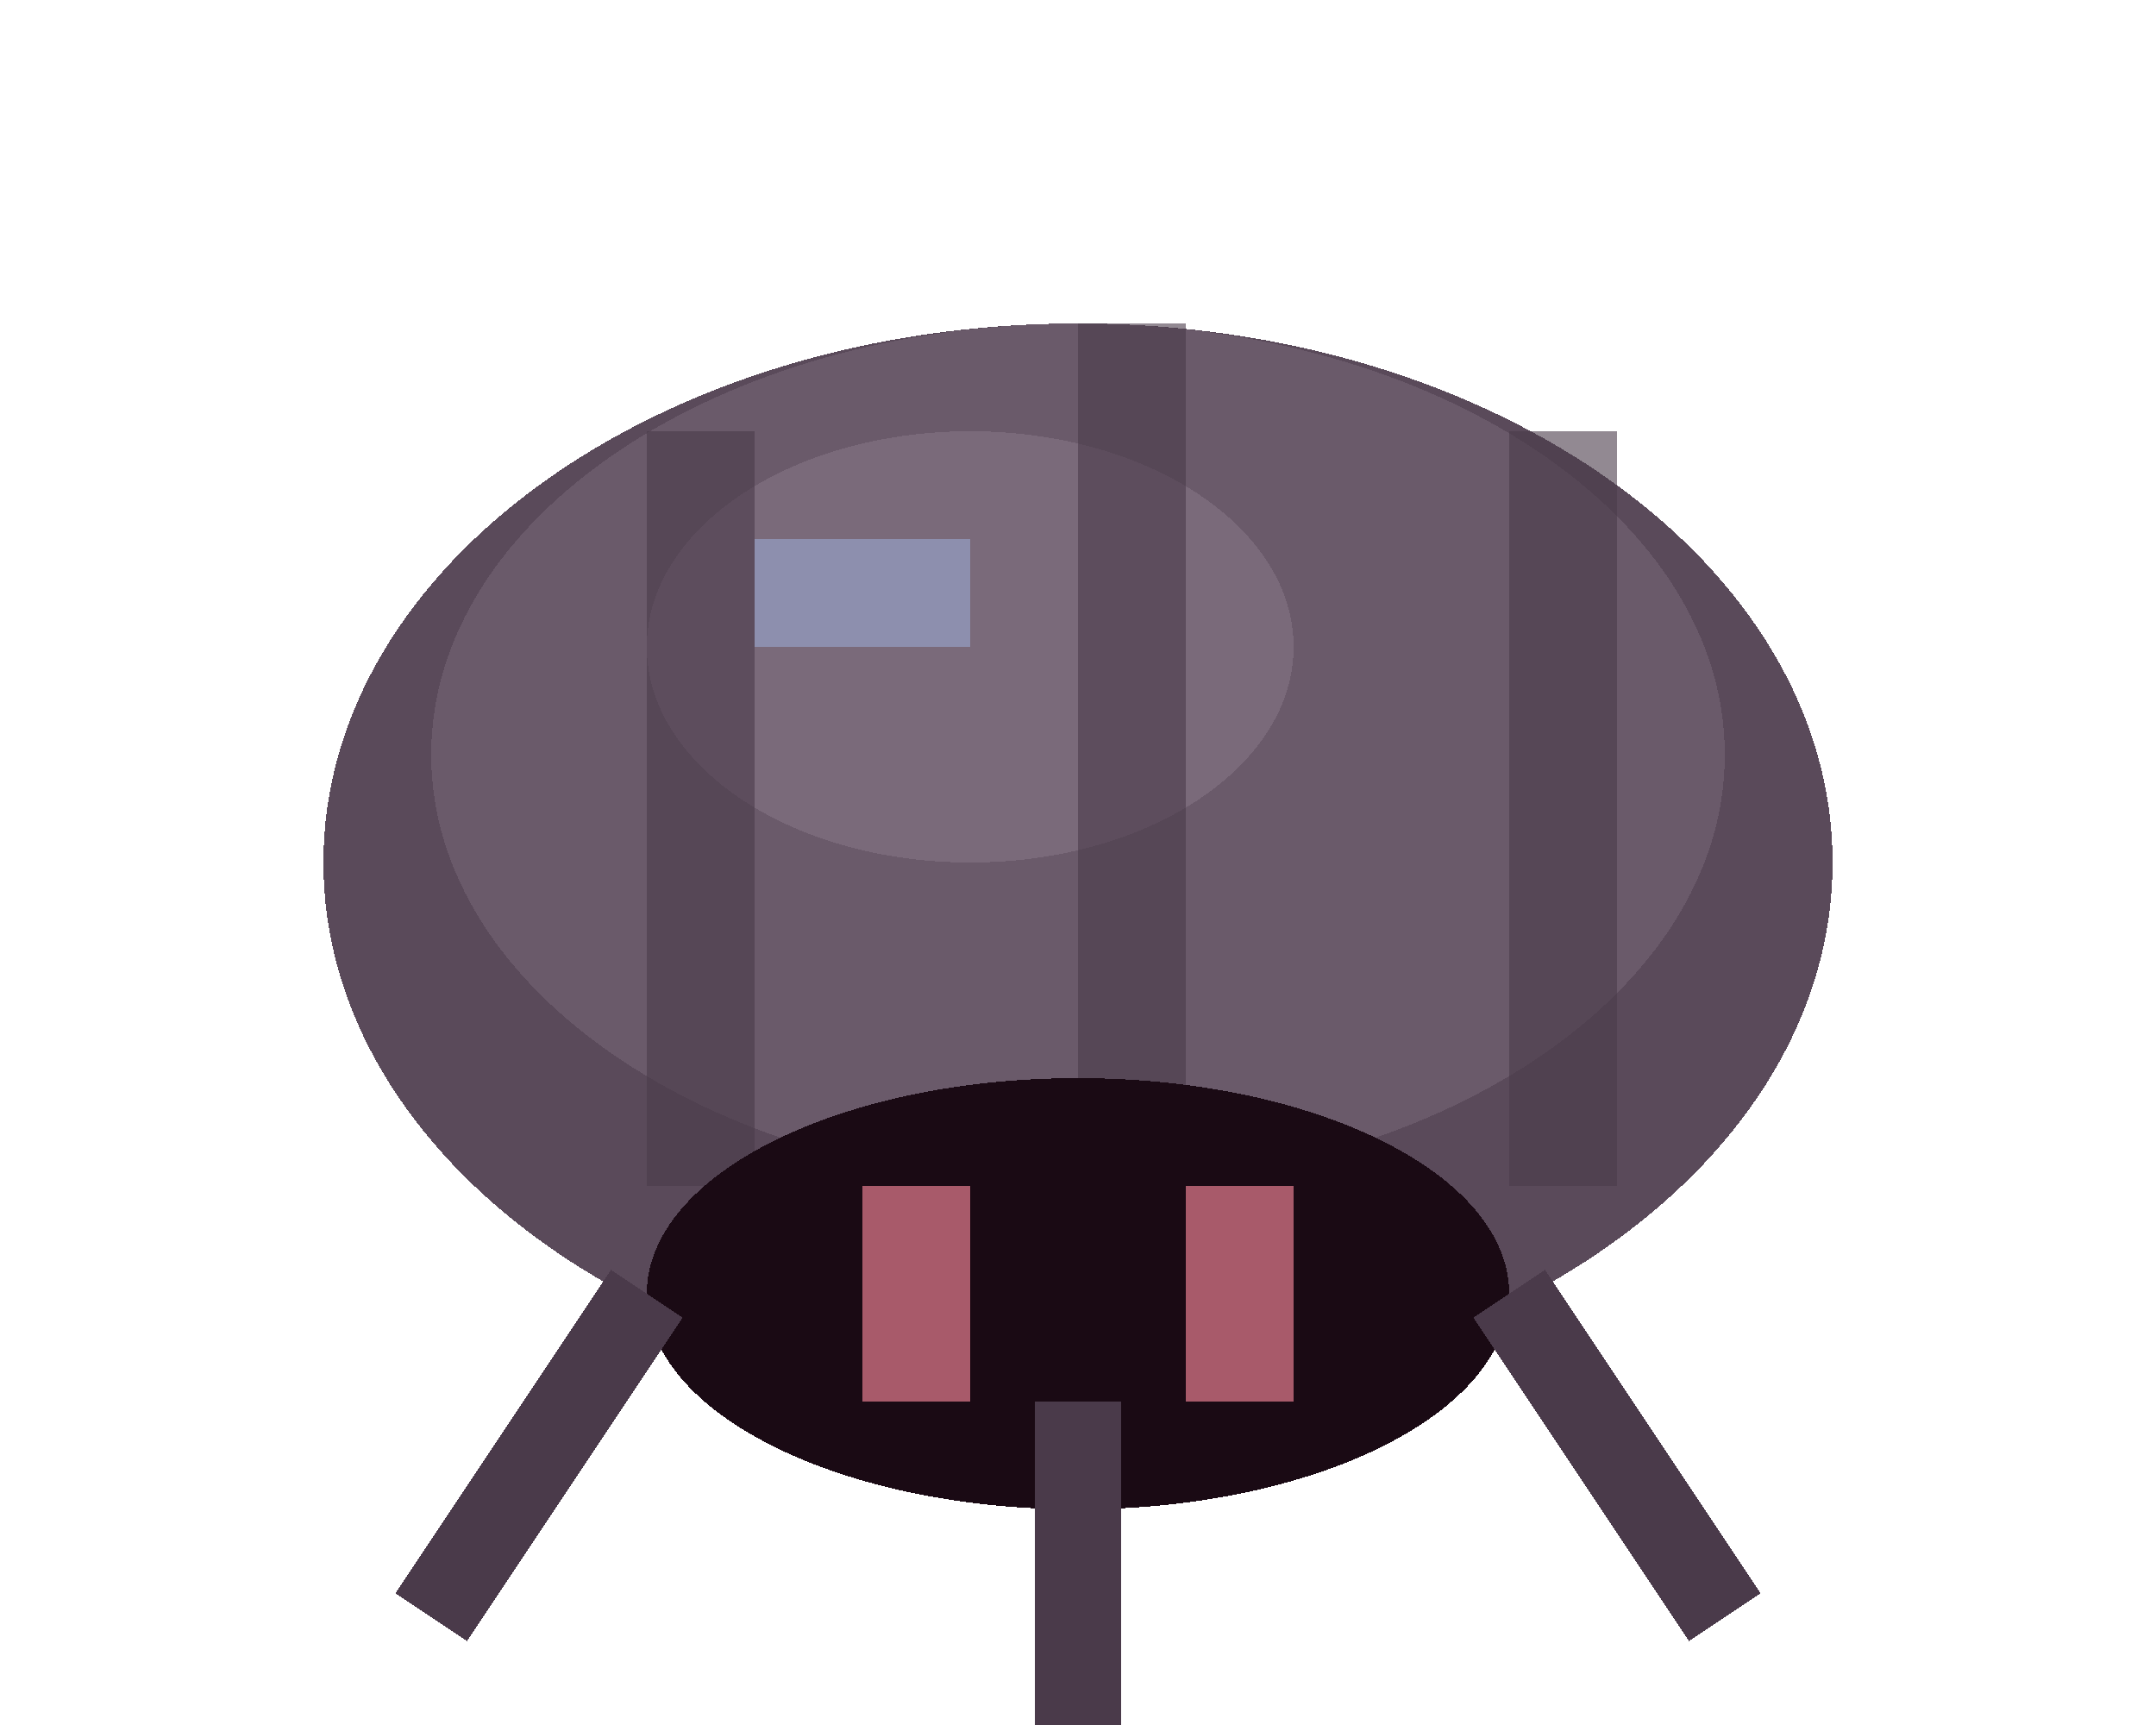
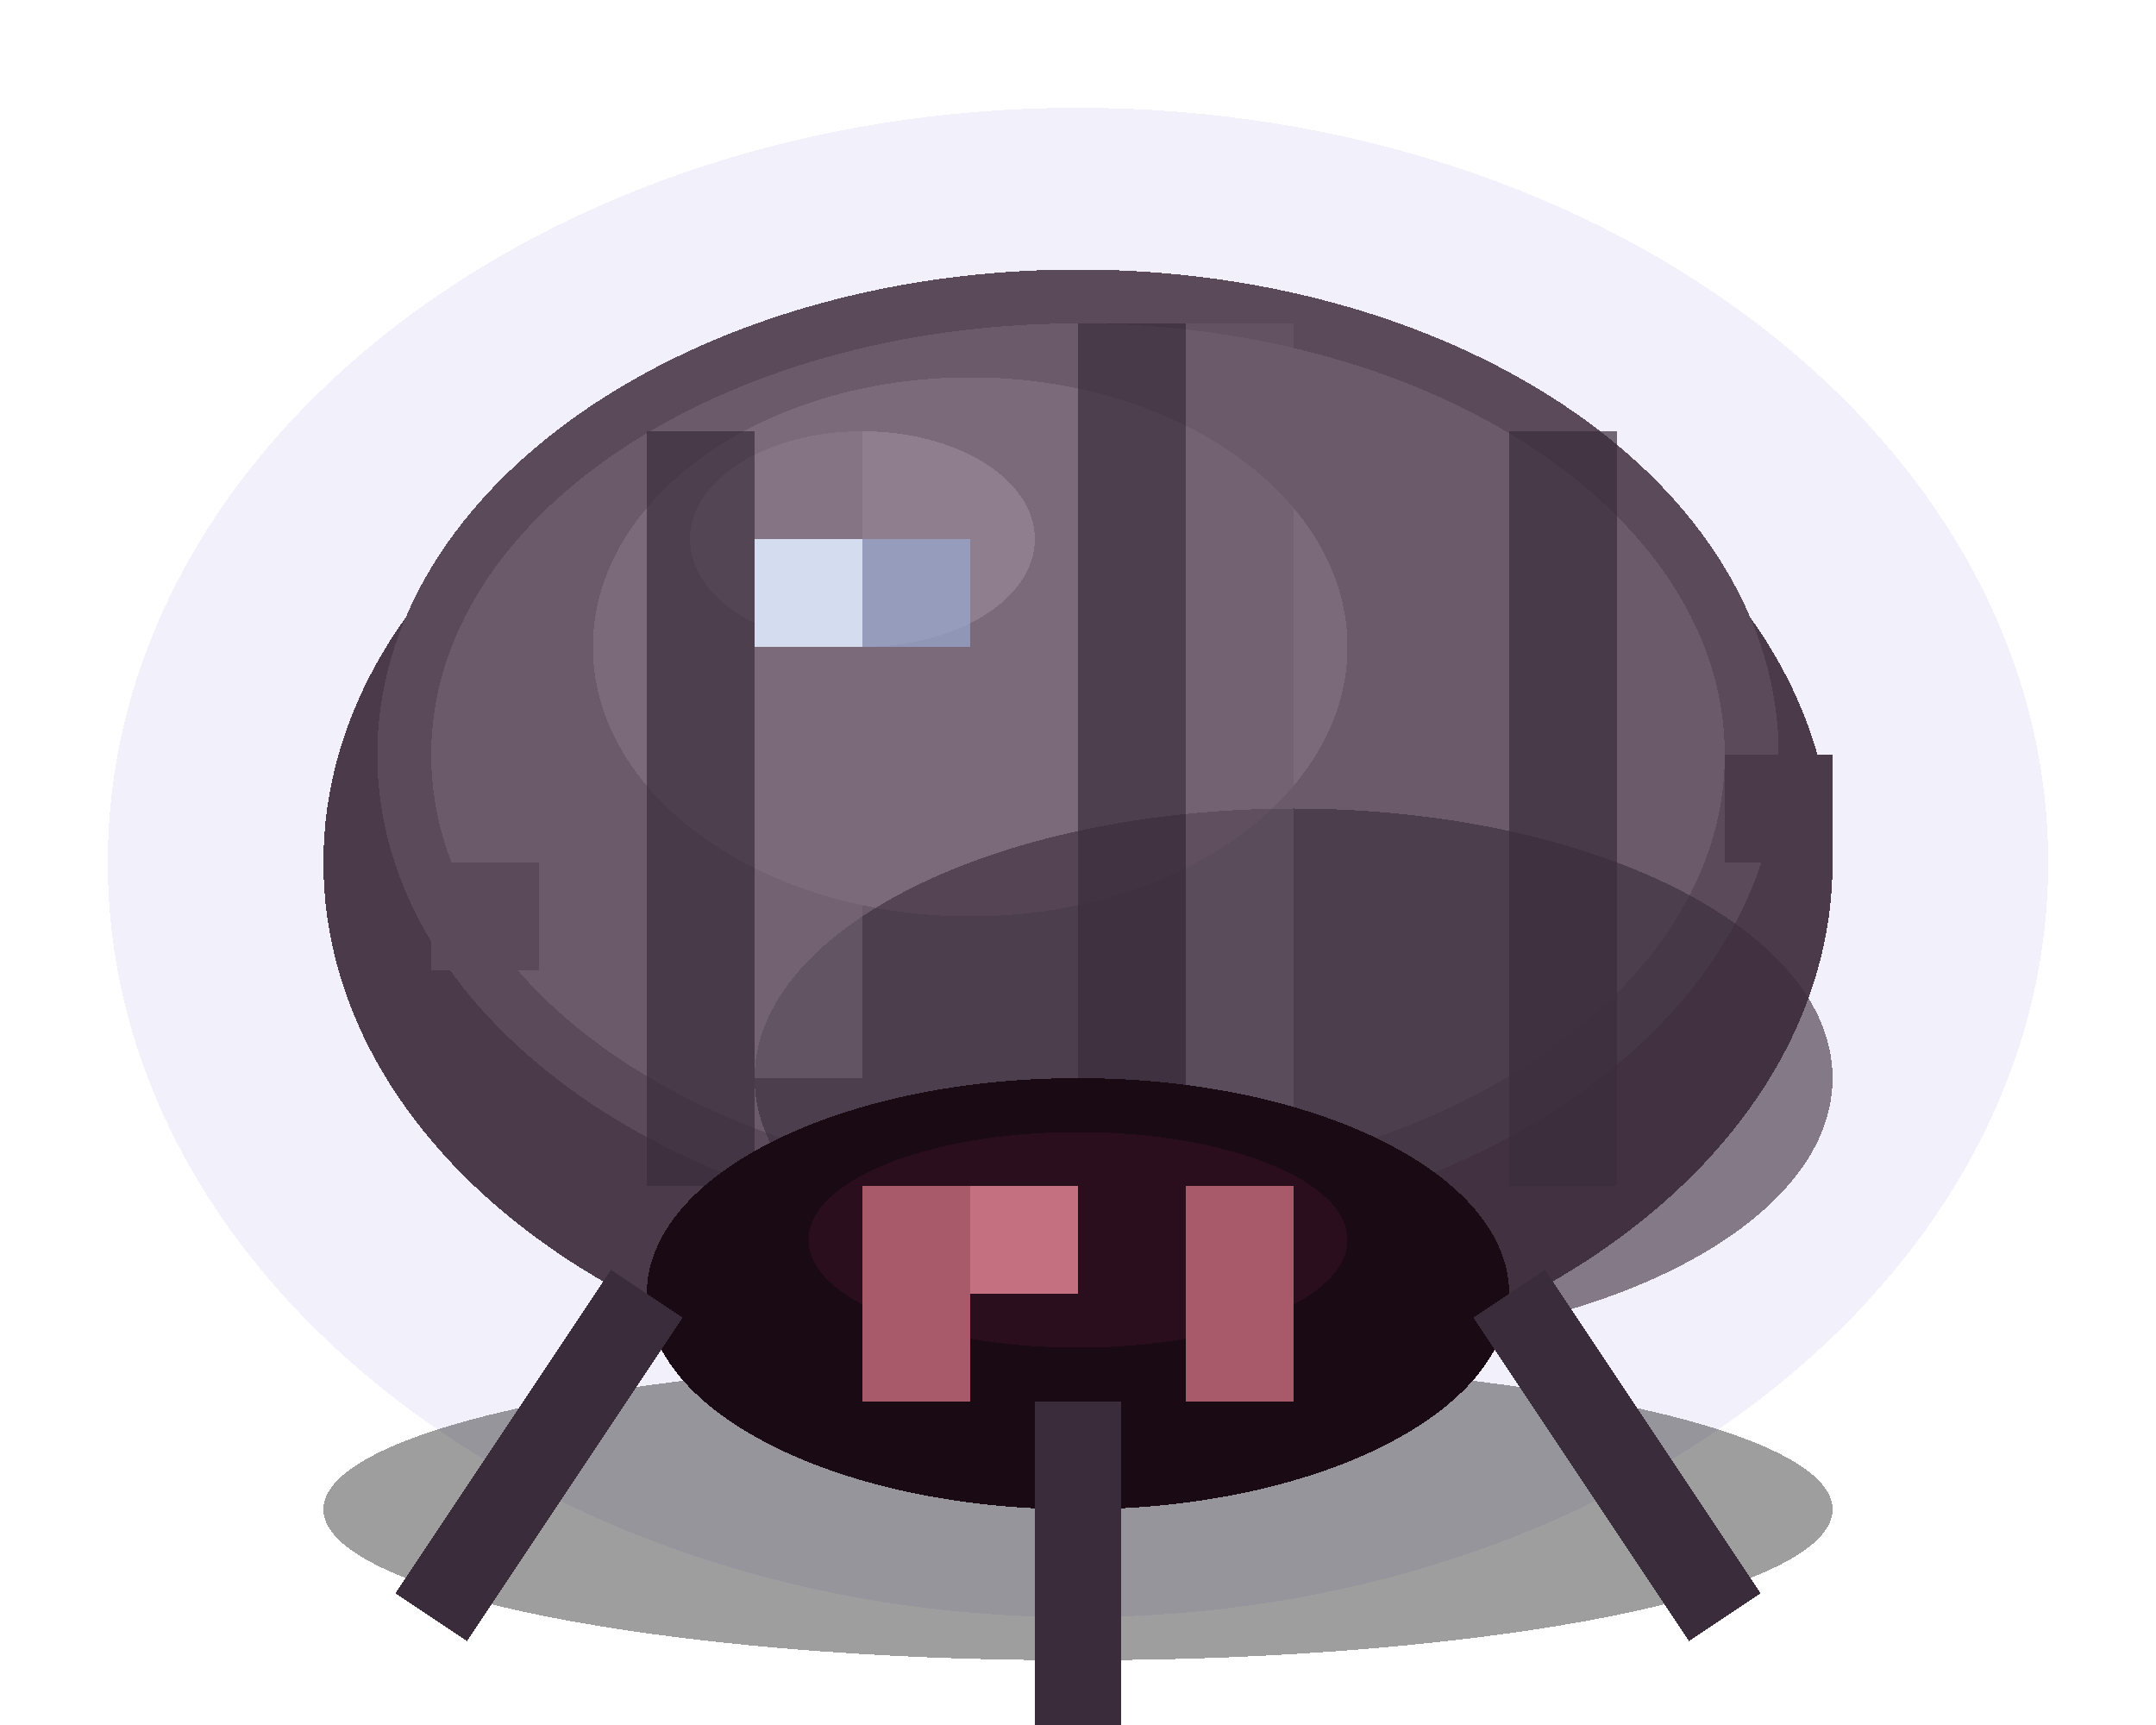
<svg xmlns="http://www.w3.org/2000/svg" viewBox="0 0 20 16" shape-rendering="crispEdges" preserveAspectRatio="xMidYMax meet" aria-label="Mind Leech">
-   <ellipse cx="10" cy="8" rx="7" ry="5" fill="#5a4a5a" />
+   <ellipse cx="10" cy="8" rx="9" ry="7" fill="#7a6ad0" opacity="0.1" />
+   <ellipse cx="10" cy="14" rx="7" ry="1.4" fill="#000" opacity="0.38" />
+   <ellipse cx="10" cy="8" rx="7" ry="5" fill="#4a3a4a" />
+   <ellipse cx="10" cy="7" rx="6.5" ry="4.5" fill="#5a4a5a" />
  <ellipse cx="10" cy="7" rx="6" ry="4" fill="#6a5a6a" />
-   <ellipse cx="9" cy="6" rx="3" ry="2" fill="#7a6a7a" />
-   <rect x="6" y="4" width="1" height="7" fill="#4a3a4a" opacity="0.6" />
-   <rect x="10" y="3" width="1" height="9" fill="#4a3a4a" opacity="0.6" />
-   <rect x="14" y="4" width="1" height="7" fill="#4a3a4a" opacity="0.6" />
+   <ellipse cx="9" cy="6" rx="3.5" ry="2.5" fill="#7a6a7a" />
+   <ellipse cx="8" cy="5" rx="1.6" ry="1" fill="#8e7e8e" />
+   <ellipse cx="12" cy="10" rx="5" ry="2.5" fill="#3a2c3a" opacity="0.6" />
+   <rect x="6" y="4" width="1" height="7" fill="#3a2c3a" opacity="0.7" />
+   <rect x="10" y="3" width="1" height="9" fill="#3a2c3a" opacity="0.7" />
+   <rect x="14" y="4" width="1" height="7" fill="#3a2c3a" opacity="0.7" />
+   <rect x="7" y="4" width="1" height="6" fill="#7a6a7a" opacity="0.5" />
+   <rect x="11" y="3" width="1" height="8" fill="#6a5a6a" opacity="0.5" />
+   <rect x="4" y="8" width="1" height="1" fill="#5a4a5a" />
+   <rect x="16" y="7" width="1" height="1" fill="#4a3a4a" />
  <ellipse cx="10" cy="12" rx="4" ry="2" fill="#1a0a14" />
+   <ellipse cx="10" cy="11.5" rx="2.5" ry="1" fill="#2a0e1e" />
  <rect x="8" y="11" width="1" height="2" fill="#a85a6a" />
  <rect x="11" y="11" width="1" height="2" fill="#a85a6a" />
-   <line x1="6" y1="12" x2="4" y2="15" stroke="#4a3a4a" stroke-width="0.8" />
-   <line x1="10" y1="13" x2="10" y2="16" stroke="#4a3a4a" stroke-width="0.8" />
-   <line x1="14" y1="12" x2="16" y2="15" stroke="#4a3a4a" stroke-width="0.8" />
-   <rect x="7" y="5" width="2" height="1" fill="#9aa8d0" opacity="0.6" />
+   <rect x="9" y="11" width="1" height="1" fill="#c47080" />
+   <line x1="6" y1="12" x2="4" y2="15" stroke="#3a2c3a" stroke-width="0.8" />
+   <line x1="10" y1="13" x2="10" y2="16" stroke="#3a2c3a" stroke-width="0.8" />
+   <line x1="14" y1="12" x2="16" y2="15" stroke="#3a2c3a" stroke-width="0.8" />
+   <rect x="7" y="5" width="2" height="1" fill="#9aa8d0" opacity="0.7" />
+   <rect x="7" y="5" width="1" height="1" fill="#d4dcf0" />
</svg>
